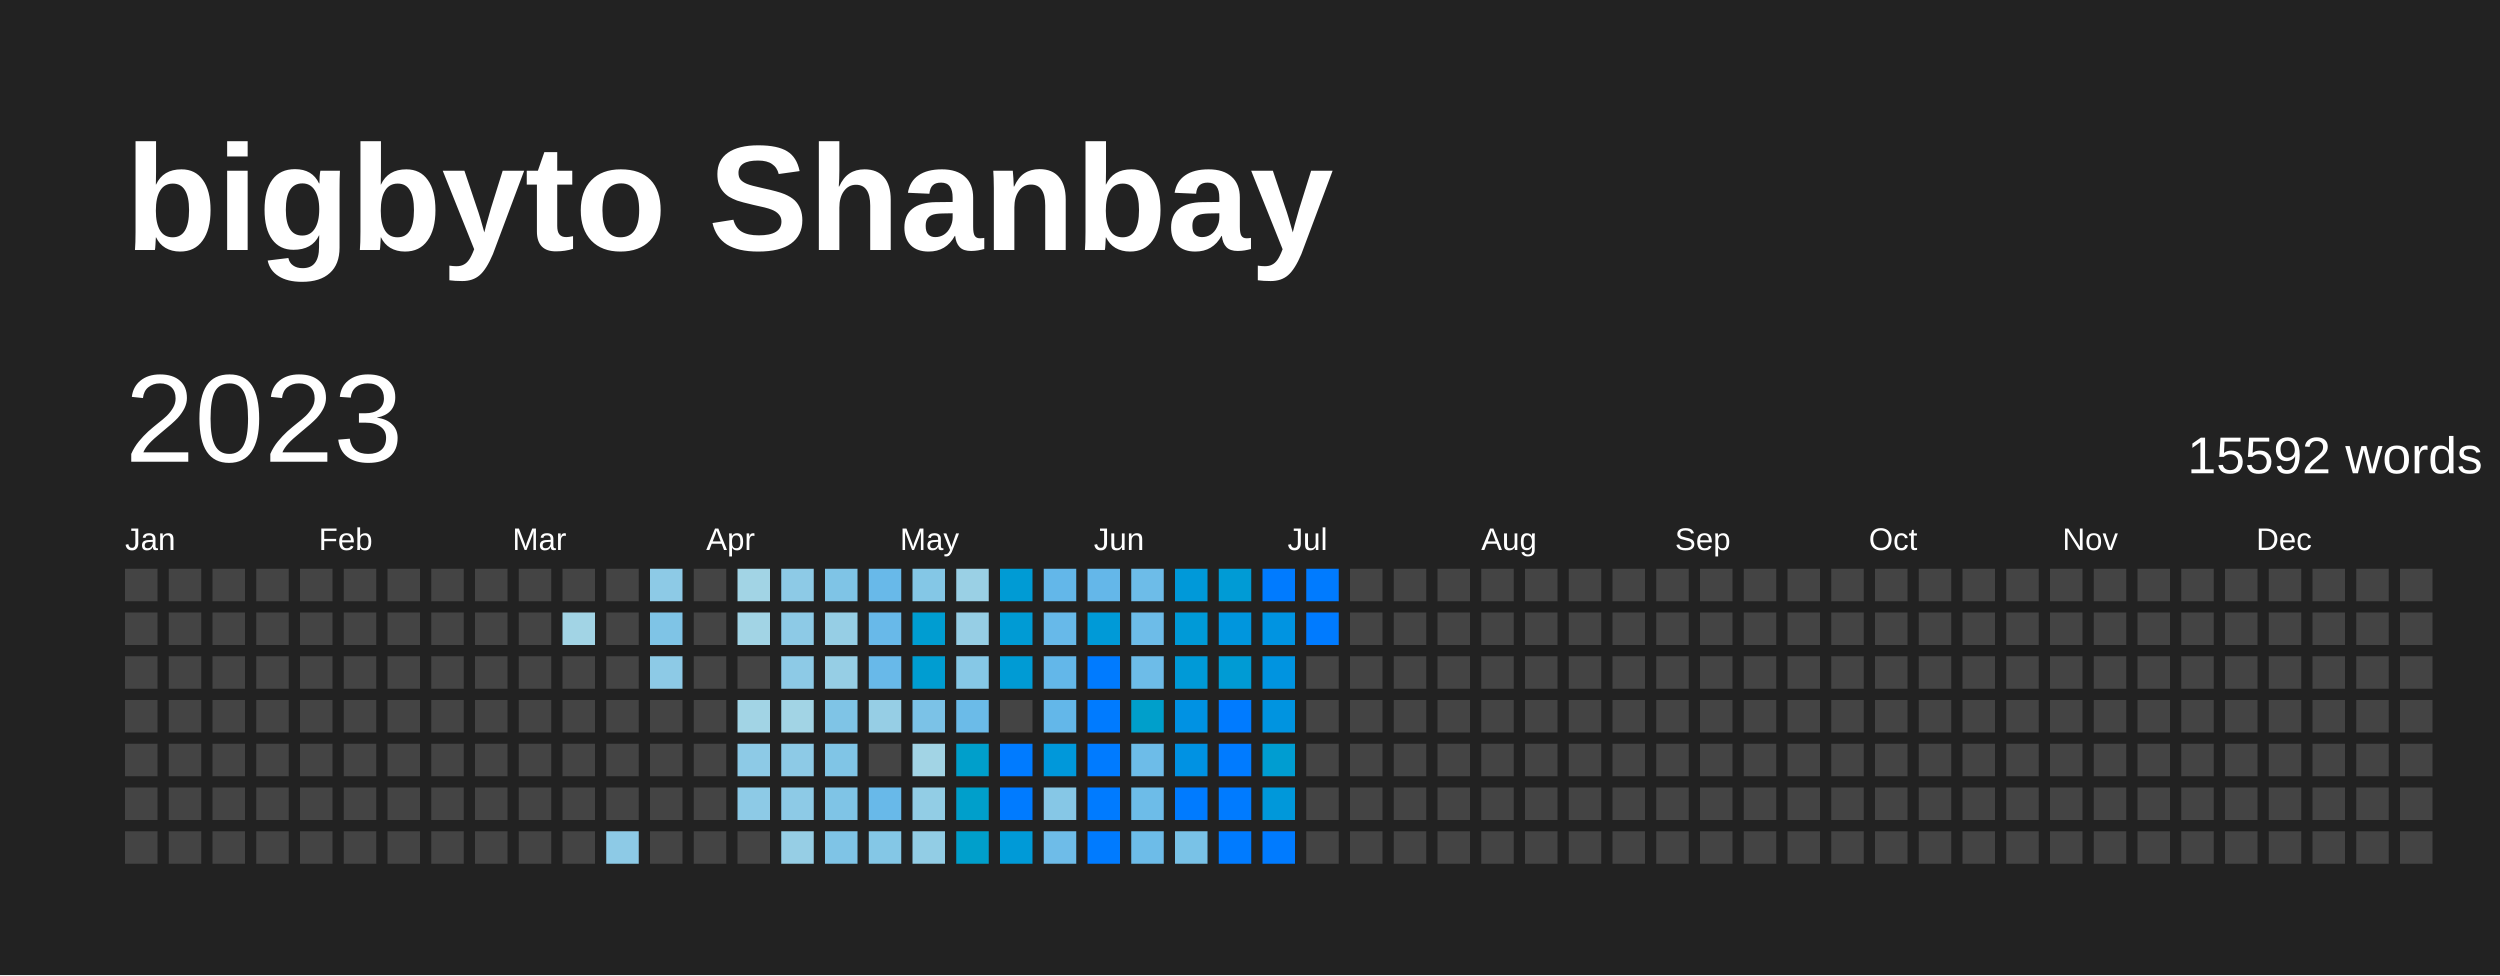
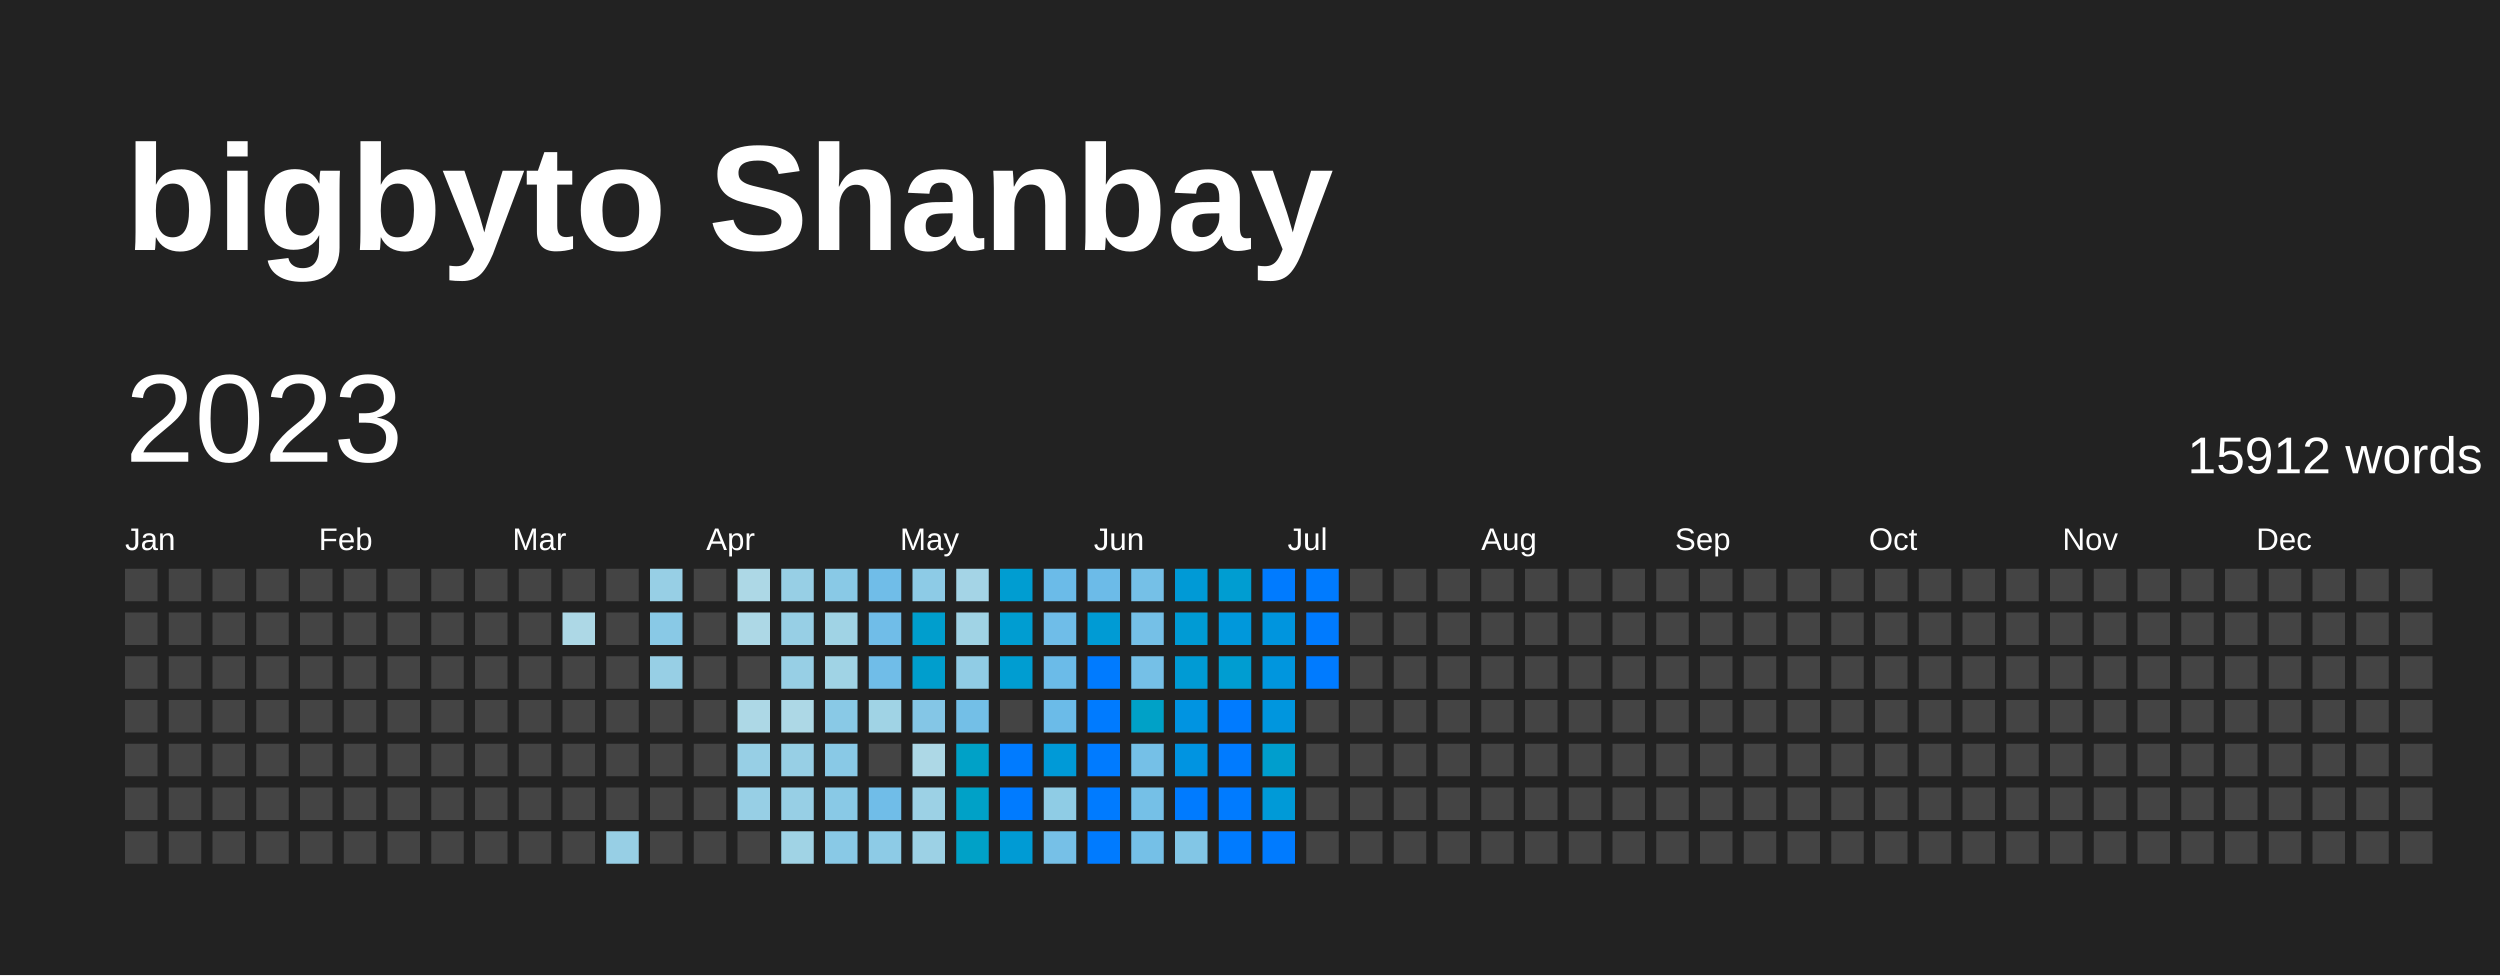
<svg xmlns="http://www.w3.org/2000/svg" baseProfile="full" height="78mm" version="1.1" viewBox="0,0,200,78" width="200mm">
  <defs />
  <rect fill="#222222" height="78" width="200" x="0" y="0" />
  <text fill="#FFFFFF" style="font-size:12px; font-family:Arial; font-weight:bold;" x="10" y="20">bigbyto Shanbay</text>
  <text dominant-baseline="hanging" fill="#FFFFFF" style="font-size:10.0px; font-family:Arial;" x="10" y="30">2023</text>
-   <text dominant-baseline="hanging" fill="#FFFFFF" style="font-size:4.125px; font-family:Arial;" x="175" y="35">15592 words</text>
+   <text dominant-baseline="hanging" fill="#FFFFFF" style="font-size:4.125px; font-family:Arial;" x="175" y="35">15912 words</text>
  <text fill="#FFFFFF" style="font-size:2.5px; font-family:Arial" x="10.0" y="44">Jan</text>
  <text fill="#FFFFFF" style="font-size:2.5px; font-family:Arial" x="25.5" y="44">Feb</text>
  <text fill="#FFFFFF" style="font-size:2.5px; font-family:Arial" x="41.0" y="44">Mar</text>
  <text fill="#FFFFFF" style="font-size:2.5px; font-family:Arial" x="56.5" y="44">Apr</text>
  <text fill="#FFFFFF" style="font-size:2.5px; font-family:Arial" x="72.0" y="44">May</text>
  <text fill="#FFFFFF" style="font-size:2.5px; font-family:Arial" x="87.5" y="44">Jun</text>
  <text fill="#FFFFFF" style="font-size:2.5px; font-family:Arial" x="103.0" y="44">Jul</text>
  <text fill="#FFFFFF" style="font-size:2.5px; font-family:Arial" x="118.5" y="44">Aug</text>
  <text fill="#FFFFFF" style="font-size:2.5px; font-family:Arial" x="134.0" y="44">Sep</text>
  <text fill="#FFFFFF" style="font-size:2.5px; font-family:Arial" x="149.5" y="44">Oct</text>
  <text fill="#FFFFFF" style="font-size:2.5px; font-family:Arial" x="165.0" y="44">Nov</text>
  <text fill="#FFFFFF" style="font-size:2.5px; font-family:Arial" x="180.5" y="44">Dec</text>
  <rect fill="#444444" height="2.6" width="2.6" x="10.0" y="45.5" />
  <rect fill="#444444" height="2.6" width="2.6" x="10.0" y="49.0" />
  <rect fill="#444444" height="2.6" width="2.6" x="10.0" y="52.5" />
  <rect fill="#444444" height="2.6" width="2.6" x="10.0" y="56.0" />
  <rect fill="#444444" height="2.6" width="2.6" x="10.0" y="59.5" />
  <rect fill="#444444" height="2.6" width="2.6" x="10.0" y="63.0" />
  <rect fill="#444444" height="2.6" width="2.6" x="10.0" y="66.5" />
  <rect fill="#444444" height="2.6" width="2.6" x="13.5" y="45.5" />
  <rect fill="#444444" height="2.6" width="2.6" x="13.5" y="49.0" />
  <rect fill="#444444" height="2.6" width="2.6" x="13.5" y="52.5" />
  <rect fill="#444444" height="2.6" width="2.6" x="13.5" y="56.0" />
  <rect fill="#444444" height="2.6" width="2.6" x="13.5" y="59.5" />
  <rect fill="#444444" height="2.6" width="2.6" x="13.5" y="63.0" />
  <rect fill="#444444" height="2.6" width="2.6" x="13.5" y="66.5" />
  <rect fill="#444444" height="2.6" width="2.6" x="17.0" y="45.5" />
  <rect fill="#444444" height="2.6" width="2.6" x="17.0" y="49.0" />
  <rect fill="#444444" height="2.6" width="2.6" x="17.0" y="52.5" />
  <rect fill="#444444" height="2.6" width="2.6" x="17.0" y="56.0" />
  <rect fill="#444444" height="2.6" width="2.6" x="17.0" y="59.5" />
  <rect fill="#444444" height="2.6" width="2.6" x="17.0" y="63.0" />
  <rect fill="#444444" height="2.6" width="2.6" x="17.0" y="66.5" />
  <rect fill="#444444" height="2.6" width="2.6" x="20.5" y="45.5" />
  <rect fill="#444444" height="2.6" width="2.6" x="20.5" y="49.0" />
  <rect fill="#444444" height="2.6" width="2.6" x="20.5" y="52.5" />
  <rect fill="#444444" height="2.6" width="2.6" x="20.5" y="56.0" />
  <rect fill="#444444" height="2.6" width="2.6" x="20.5" y="59.5" />
  <rect fill="#444444" height="2.6" width="2.6" x="20.5" y="63.0" />
  <rect fill="#444444" height="2.6" width="2.6" x="20.5" y="66.5" />
  <rect fill="#444444" height="2.6" width="2.6" x="24.0" y="45.5" />
  <rect fill="#444444" height="2.6" width="2.6" x="24.0" y="49.0" />
  <rect fill="#444444" height="2.6" width="2.6" x="24.0" y="52.5" />
  <rect fill="#444444" height="2.6" width="2.6" x="24.0" y="56.0" />
  <rect fill="#444444" height="2.6" width="2.6" x="24.0" y="59.5" />
  <rect fill="#444444" height="2.6" width="2.6" x="24.0" y="63.0" />
  <rect fill="#444444" height="2.6" width="2.6" x="24.0" y="66.5" />
  <rect fill="#444444" height="2.6" width="2.6" x="27.5" y="45.5" />
  <rect fill="#444444" height="2.6" width="2.6" x="27.5" y="49.0" />
  <rect fill="#444444" height="2.6" width="2.6" x="27.5" y="52.5" />
  <rect fill="#444444" height="2.6" width="2.6" x="27.5" y="56.0" />
  <rect fill="#444444" height="2.6" width="2.6" x="27.5" y="59.5" />
  <rect fill="#444444" height="2.6" width="2.6" x="27.5" y="63.0" />
  <rect fill="#444444" height="2.6" width="2.6" x="27.5" y="66.5" />
  <rect fill="#444444" height="2.6" width="2.6" x="31.0" y="45.5" />
  <rect fill="#444444" height="2.6" width="2.6" x="31.0" y="49.0" />
  <rect fill="#444444" height="2.6" width="2.6" x="31.0" y="52.5" />
  <rect fill="#444444" height="2.6" width="2.6" x="31.0" y="56.0" />
  <rect fill="#444444" height="2.6" width="2.6" x="31.0" y="59.5" />
  <rect fill="#444444" height="2.6" width="2.6" x="31.0" y="63.0" />
  <rect fill="#444444" height="2.6" width="2.6" x="31.0" y="66.5" />
  <rect fill="#444444" height="2.6" width="2.6" x="34.5" y="45.5" />
  <rect fill="#444444" height="2.6" width="2.6" x="34.5" y="49.0" />
  <rect fill="#444444" height="2.6" width="2.6" x="34.5" y="52.5" />
  <rect fill="#444444" height="2.6" width="2.6" x="34.5" y="56.0" />
  <rect fill="#444444" height="2.6" width="2.6" x="34.5" y="59.5" />
  <rect fill="#444444" height="2.6" width="2.6" x="34.5" y="63.0" />
  <rect fill="#444444" height="2.6" width="2.6" x="34.5" y="66.5" />
  <rect fill="#444444" height="2.6" width="2.6" x="38.0" y="45.5" />
  <rect fill="#444444" height="2.6" width="2.6" x="38.0" y="49.0" />
  <rect fill="#444444" height="2.6" width="2.6" x="38.0" y="52.5" />
  <rect fill="#444444" height="2.6" width="2.6" x="38.0" y="56.0" />
  <rect fill="#444444" height="2.6" width="2.6" x="38.0" y="59.5" />
  <rect fill="#444444" height="2.6" width="2.6" x="38.0" y="63.0" />
  <rect fill="#444444" height="2.6" width="2.6" x="38.0" y="66.5" />
  <rect fill="#444444" height="2.6" width="2.6" x="41.5" y="45.5" />
  <rect fill="#444444" height="2.6" width="2.6" x="41.5" y="49.0" />
  <rect fill="#444444" height="2.6" width="2.6" x="41.5" y="52.5" />
  <rect fill="#444444" height="2.6" width="2.6" x="41.5" y="56.0" />
  <rect fill="#444444" height="2.6" width="2.6" x="41.5" y="59.5" />
  <rect fill="#444444" height="2.6" width="2.6" x="41.5" y="63.0" />
  <rect fill="#444444" height="2.6" width="2.6" x="41.5" y="66.5" />
  <rect fill="#444444" height="2.6" width="2.6" x="45.0" y="45.5" />
-   <rect fill="#a2d4e5" height="2.6" width="2.6" x="45.0" y="49.0" />
+   <rect fill="#add8e6" height="2.6" width="2.6" x="45.0" y="49.0" />
  <rect fill="#444444" height="2.6" width="2.6" x="45.0" y="52.5" />
  <rect fill="#444444" height="2.6" width="2.6" x="45.0" y="56.0" />
  <rect fill="#444444" height="2.6" width="2.6" x="45.0" y="59.5" />
  <rect fill="#444444" height="2.6" width="2.6" x="45.0" y="63.0" />
  <rect fill="#444444" height="2.6" width="2.6" x="45.0" y="66.5" />
  <rect fill="#444444" height="2.6" width="2.6" x="48.5" y="45.5" />
  <rect fill="#444444" height="2.6" width="2.6" x="48.5" y="49.0" />
  <rect fill="#444444" height="2.6" width="2.6" x="48.5" y="52.5" />
  <rect fill="#444444" height="2.6" width="2.6" x="48.5" y="56.0" />
  <rect fill="#444444" height="2.6" width="2.6" x="48.5" y="59.5" />
  <rect fill="#444444" height="2.6" width="2.6" x="48.5" y="63.0" />
-   <rect fill="#8dcae6" height="2.6" width="2.6" x="48.5" y="66.5" />
-   <rect fill="#8dcae6" height="2.6" width="2.6" x="52.0" y="45.5" />
-   <rect fill="#7fc4e6" height="2.6" width="2.6" x="52.0" y="49.0" />
-   <rect fill="#8dcae6" height="2.6" width="2.6" x="52.0" y="52.5" />
+   <rect fill="#97cfe5" height="2.6" width="2.6" x="48.5" y="66.5" />
+   <rect fill="#97cfe5" height="2.6" width="2.6" x="52.0" y="45.5" />
+   <rect fill="#89c9e6" height="2.6" width="2.6" x="52.0" y="49.0" />
+   <rect fill="#97cfe5" height="2.6" width="2.6" x="52.0" y="52.5" />
  <rect fill="#444444" height="2.6" width="2.6" x="52.0" y="56.0" />
  <rect fill="#444444" height="2.6" width="2.6" x="52.0" y="59.5" />
  <rect fill="#444444" height="2.6" width="2.6" x="52.0" y="63.0" />
  <rect fill="#444444" height="2.6" width="2.6" x="52.0" y="66.5" />
  <rect fill="#444444" height="2.6" width="2.6" x="55.5" y="45.5" />
  <rect fill="#444444" height="2.6" width="2.6" x="55.5" y="49.0" />
  <rect fill="#444444" height="2.6" width="2.6" x="55.5" y="52.5" />
  <rect fill="#444444" height="2.6" width="2.6" x="55.5" y="56.0" />
  <rect fill="#444444" height="2.6" width="2.6" x="55.5" y="59.5" />
  <rect fill="#444444" height="2.6" width="2.6" x="55.5" y="63.0" />
  <rect fill="#444444" height="2.6" width="2.6" x="55.5" y="66.5" />
-   <rect fill="#a2d4e5" height="2.6" width="2.6" x="59.0" y="45.5" />
-   <rect fill="#a2d4e5" height="2.6" width="2.6" x="59.0" y="49.0" />
+   <rect fill="#add8e6" height="2.6" width="2.6" x="59.0" y="45.5" />
+   <rect fill="#add8e6" height="2.6" width="2.6" x="59.0" y="49.0" />
  <rect fill="#444444" height="2.6" width="2.6" x="59.0" y="52.5" />
-   <rect fill="#a2d4e5" height="2.6" width="2.6" x="59.0" y="56.0" />
-   <rect fill="#8dcae6" height="2.6" width="2.6" x="59.0" y="59.5" />
-   <rect fill="#8dcae6" height="2.6" width="2.6" x="59.0" y="63.0" />
+   <rect fill="#add8e6" height="2.6" width="2.6" x="59.0" y="56.0" />
+   <rect fill="#97cfe5" height="2.6" width="2.6" x="59.0" y="59.5" />
+   <rect fill="#97cfe5" height="2.6" width="2.6" x="59.0" y="63.0" />
  <rect fill="#444444" height="2.6" width="2.6" x="59.0" y="66.5" />
-   <rect fill="#8dcae6" height="2.6" width="2.6" x="62.5" y="45.5" />
-   <rect fill="#8dcae6" height="2.6" width="2.6" x="62.5" y="49.0" />
-   <rect fill="#8dcae6" height="2.6" width="2.6" x="62.5" y="52.5" />
-   <rect fill="#a2d4e5" height="2.6" width="2.6" x="62.5" y="56.0" />
-   <rect fill="#8dcae6" height="2.6" width="2.6" x="62.5" y="59.5" />
-   <rect fill="#8dcae6" height="2.6" width="2.6" x="62.5" y="63.0" />
-   <rect fill="#96cee5" height="2.6" width="2.6" x="62.5" y="66.5" />
-   <rect fill="#7fc4e6" height="2.6" width="2.6" x="66.0" y="45.5" />
-   <rect fill="#96cee5" height="2.6" width="2.6" x="66.0" y="49.0" />
-   <rect fill="#96cee5" height="2.6" width="2.6" x="66.0" y="52.5" />
-   <rect fill="#7fc4e6" height="2.6" width="2.6" x="66.0" y="56.0" />
-   <rect fill="#80c5e6" height="2.6" width="2.6" x="66.0" y="59.5" />
-   <rect fill="#7fc4e6" height="2.6" width="2.6" x="66.0" y="63.0" />
-   <rect fill="#7fc4e6" height="2.6" width="2.6" x="66.0" y="66.5" />
-   <rect fill="#68b9e9" height="2.6" width="2.6" x="69.5" y="45.5" />
-   <rect fill="#68b9e9" height="2.6" width="2.6" x="69.5" y="49.0" />
-   <rect fill="#68b9e9" height="2.6" width="2.6" x="69.5" y="52.5" />
-   <rect fill="#96cee5" height="2.6" width="2.6" x="69.5" y="56.0" />
+   <rect fill="#97cfe5" height="2.6" width="2.6" x="62.5" y="45.5" />
+   <rect fill="#97cfe5" height="2.6" width="2.6" x="62.5" y="49.0" />
+   <rect fill="#97cfe5" height="2.6" width="2.6" x="62.5" y="52.5" />
+   <rect fill="#add8e6" height="2.6" width="2.6" x="62.5" y="56.0" />
+   <rect fill="#97cfe5" height="2.6" width="2.6" x="62.5" y="59.5" />
+   <rect fill="#97cfe5" height="2.6" width="2.6" x="62.5" y="63.0" />
+   <rect fill="#a0d3e5" height="2.6" width="2.6" x="62.5" y="66.5" />
+   <rect fill="#89c9e6" height="2.6" width="2.6" x="66.0" y="45.5" />
+   <rect fill="#a0d3e5" height="2.6" width="2.6" x="66.0" y="49.0" />
+   <rect fill="#a0d3e5" height="2.6" width="2.6" x="66.0" y="52.5" />
+   <rect fill="#89c9e6" height="2.6" width="2.6" x="66.0" y="56.0" />
+   <rect fill="#89c9e6" height="2.6" width="2.6" x="66.0" y="59.5" />
+   <rect fill="#89c9e6" height="2.6" width="2.6" x="66.0" y="63.0" />
+   <rect fill="#89c9e6" height="2.6" width="2.6" x="66.0" y="66.5" />
+   <rect fill="#70bde8" height="2.6" width="2.6" x="69.5" y="45.5" />
+   <rect fill="#70bde8" height="2.6" width="2.6" x="69.5" y="49.0" />
+   <rect fill="#70bde8" height="2.6" width="2.6" x="69.5" y="52.5" />
+   <rect fill="#a0d3e5" height="2.6" width="2.6" x="69.5" y="56.0" />
  <rect fill="#444444" height="2.6" width="2.6" x="69.5" y="59.5" />
-   <rect fill="#68b9e9" height="2.6" width="2.6" x="69.5" y="63.0" />
-   <rect fill="#84c7e6" height="2.6" width="2.6" x="69.5" y="66.5" />
-   <rect fill="#84c7e6" height="2.6" width="2.6" x="73.0" y="45.5" />
-   <rect fill="#009dd1" height="2.6" width="2.6" x="73.0" y="49.0" />
-   <rect fill="#009dd1" height="2.6" width="2.6" x="73.0" y="52.5" />
-   <rect fill="#7bc2e7" height="2.6" width="2.6" x="73.0" y="56.0" />
-   <rect fill="#a2d4e5" height="2.6" width="2.6" x="73.0" y="59.5" />
-   <rect fill="#92cde5" height="2.6" width="2.6" x="73.0" y="63.0" />
-   <rect fill="#92cde5" height="2.6" width="2.6" x="73.0" y="66.5" />
-   <rect fill="#9ad0e5" height="2.6" width="2.6" x="76.5" y="45.5" />
-   <rect fill="#96cee5" height="2.6" width="2.6" x="76.5" y="49.0" />
-   <rect fill="#86c8e6" height="2.6" width="2.6" x="76.5" y="52.5" />
-   <rect fill="#6bbbe8" height="2.6" width="2.6" x="76.5" y="56.0" />
-   <rect fill="#009fcb" height="2.6" width="2.6" x="76.5" y="59.5" />
-   <rect fill="#009fcb" height="2.6" width="2.6" x="76.5" y="63.0" />
-   <rect fill="#009fcb" height="2.6" width="2.6" x="76.5" y="66.5" />
-   <rect fill="#009bd4" height="2.6" width="2.6" x="80.0" y="45.5" />
-   <rect fill="#009bd4" height="2.6" width="2.6" x="80.0" y="49.0" />
-   <rect fill="#009bd4" height="2.6" width="2.6" x="80.0" y="52.5" />
+   <rect fill="#70bde8" height="2.6" width="2.6" x="69.5" y="63.0" />
+   <rect fill="#8dcbe6" height="2.6" width="2.6" x="69.5" y="66.5" />
+   <rect fill="#8dcbe6" height="2.6" width="2.6" x="73.0" y="45.5" />
+   <rect fill="#009ecd" height="2.6" width="2.6" x="73.0" y="49.0" />
+   <rect fill="#009ecd" height="2.6" width="2.6" x="73.0" y="52.5" />
+   <rect fill="#84c6e6" height="2.6" width="2.6" x="73.0" y="56.0" />
+   <rect fill="#add8e6" height="2.6" width="2.6" x="73.0" y="59.5" />
+   <rect fill="#9cd1e5" height="2.6" width="2.6" x="73.0" y="63.0" />
+   <rect fill="#9cd1e5" height="2.6" width="2.6" x="73.0" y="66.5" />
+   <rect fill="#a4d4e6" height="2.6" width="2.6" x="76.5" y="45.5" />
+   <rect fill="#a0d3e5" height="2.6" width="2.6" x="76.5" y="49.0" />
+   <rect fill="#90cce5" height="2.6" width="2.6" x="76.5" y="52.5" />
+   <rect fill="#73bfe7" height="2.6" width="2.6" x="76.5" y="56.0" />
+   <rect fill="#00a1c7" height="2.6" width="2.6" x="76.5" y="59.5" />
+   <rect fill="#00a1c7" height="2.6" width="2.6" x="76.5" y="63.0" />
+   <rect fill="#00a1c7" height="2.6" width="2.6" x="76.5" y="66.5" />
+   <rect fill="#009dd1" height="2.6" width="2.6" x="80.0" y="45.5" />
+   <rect fill="#009dd1" height="2.6" width="2.6" x="80.0" y="49.0" />
+   <rect fill="#009dd1" height="2.6" width="2.6" x="80.0" y="52.5" />
  <rect fill="#444444" height="2.6" width="2.6" x="80.0" y="56.0" />
  <rect fill="#007BFF" height="2.6" width="2.6" x="80.0" y="59.5" />
  <rect fill="#007BFF" height="2.6" width="2.6" x="80.0" y="63.0" />
-   <rect fill="#009ad7" height="2.6" width="2.6" x="80.0" y="66.5" />
-   <rect fill="#63b7e9" height="2.6" width="2.6" x="83.5" y="45.5" />
-   <rect fill="#67b9e9" height="2.6" width="2.6" x="83.5" y="49.0" />
-   <rect fill="#63b7e9" height="2.6" width="2.6" x="83.5" y="52.5" />
-   <rect fill="#63b7e9" height="2.6" width="2.6" x="83.5" y="56.0" />
-   <rect fill="#0098da" height="2.6" width="2.6" x="83.5" y="59.5" />
-   <rect fill="#86c7e6" height="2.6" width="2.6" x="83.5" y="63.0" />
-   <rect fill="#6ebce8" height="2.6" width="2.6" x="83.5" y="66.5" />
-   <rect fill="#64b7e9" height="2.6" width="2.6" x="87.0" y="45.5" />
-   <rect fill="#009ad7" height="2.6" width="2.6" x="87.0" y="49.0" />
+   <rect fill="#009bd4" height="2.6" width="2.6" x="80.0" y="66.5" />
+   <rect fill="#6bbbe8" height="2.6" width="2.6" x="83.5" y="45.5" />
+   <rect fill="#6fbde8" height="2.6" width="2.6" x="83.5" y="49.0" />
+   <rect fill="#6bbbe8" height="2.6" width="2.6" x="83.5" y="52.5" />
+   <rect fill="#6bbbe8" height="2.6" width="2.6" x="83.5" y="56.0" />
+   <rect fill="#009ad7" height="2.6" width="2.6" x="83.5" y="59.5" />
+   <rect fill="#8fcce5" height="2.6" width="2.6" x="83.5" y="63.0" />
+   <rect fill="#76c0e7" height="2.6" width="2.6" x="83.5" y="66.5" />
+   <rect fill="#6cbbe8" height="2.6" width="2.6" x="87.0" y="45.5" />
+   <rect fill="#009bd4" height="2.6" width="2.6" x="87.0" y="49.0" />
  <rect fill="#007BFF" height="2.6" width="2.6" x="87.0" y="52.5" />
  <rect fill="#007BFF" height="2.6" width="2.6" x="87.0" y="56.0" />
  <rect fill="#007BFF" height="2.6" width="2.6" x="87.0" y="59.5" />
  <rect fill="#007BFF" height="2.6" width="2.6" x="87.0" y="63.0" />
  <rect fill="#007BFF" height="2.6" width="2.6" x="87.0" y="66.5" />
-   <rect fill="#6dbce8" height="2.6" width="2.6" x="90.5" y="45.5" />
-   <rect fill="#6dbce8" height="2.6" width="2.6" x="90.5" y="49.0" />
-   <rect fill="#6dbce8" height="2.6" width="2.6" x="90.5" y="52.5" />
-   <rect fill="#009fcb" height="2.6" width="2.6" x="90.5" y="56.0" />
-   <rect fill="#6dbce8" height="2.6" width="2.6" x="90.5" y="59.5" />
-   <rect fill="#6dbce8" height="2.6" width="2.6" x="90.5" y="63.0" />
-   <rect fill="#6dbce8" height="2.6" width="2.6" x="90.5" y="66.5" />
-   <rect fill="#0099d9" height="2.6" width="2.6" x="94.0" y="45.5" />
-   <rect fill="#009ad7" height="2.6" width="2.6" x="94.0" y="49.0" />
-   <rect fill="#009ad7" height="2.6" width="2.6" x="94.0" y="52.5" />
-   <rect fill="#0092e3" height="2.6" width="2.6" x="94.0" y="56.0" />
-   <rect fill="#0092e3" height="2.6" width="2.6" x="94.0" y="59.5" />
+   <rect fill="#75c0e7" height="2.6" width="2.6" x="90.5" y="45.5" />
+   <rect fill="#75c0e7" height="2.6" width="2.6" x="90.5" y="49.0" />
+   <rect fill="#75c0e7" height="2.6" width="2.6" x="90.5" y="52.5" />
+   <rect fill="#00a1c7" height="2.6" width="2.6" x="90.5" y="56.0" />
+   <rect fill="#75c0e7" height="2.6" width="2.6" x="90.5" y="59.5" />
+   <rect fill="#75c0e7" height="2.6" width="2.6" x="90.5" y="63.0" />
+   <rect fill="#75c0e7" height="2.6" width="2.6" x="90.5" y="66.5" />
+   <rect fill="#009ad6" height="2.6" width="2.6" x="94.0" y="45.5" />
+   <rect fill="#009bd4" height="2.6" width="2.6" x="94.0" y="49.0" />
+   <rect fill="#009bd4" height="2.6" width="2.6" x="94.0" y="52.5" />
+   <rect fill="#0094e1" height="2.6" width="2.6" x="94.0" y="56.0" />
+   <rect fill="#0094e1" height="2.6" width="2.6" x="94.0" y="59.5" />
  <rect fill="#007BFF" height="2.6" width="2.6" x="94.0" y="63.0" />
-   <rect fill="#79c2e7" height="2.6" width="2.6" x="94.0" y="66.5" />
-   <rect fill="#009bd5" height="2.6" width="2.6" x="97.5" y="45.5" />
-   <rect fill="#0096dd" height="2.6" width="2.6" x="97.5" y="49.0" />
-   <rect fill="#009bd4" height="2.6" width="2.6" x="97.5" y="52.5" />
+   <rect fill="#82c6e6" height="2.6" width="2.6" x="94.0" y="66.5" />
+   <rect fill="#009dd1" height="2.6" width="2.6" x="97.5" y="45.5" />
+   <rect fill="#0098db" height="2.6" width="2.6" x="97.5" y="49.0" />
+   <rect fill="#009dd1" height="2.6" width="2.6" x="97.5" y="52.5" />
  <rect fill="#007BFF" height="2.6" width="2.6" x="97.5" y="56.0" />
  <rect fill="#007BFF" height="2.6" width="2.6" x="97.5" y="59.5" />
  <rect fill="#007BFF" height="2.6" width="2.6" x="97.5" y="63.0" />
  <rect fill="#007BFF" height="2.6" width="2.6" x="97.5" y="66.5" />
  <rect fill="#007BFF" height="2.6" width="2.6" x="101.0" y="45.5" />
-   <rect fill="#0094e1" height="2.6" width="2.6" x="101.0" y="49.0" />
-   <rect fill="#0094e0" height="2.6" width="2.6" x="101.0" y="52.5" />
-   <rect fill="#0094e0" height="2.6" width="2.6" x="101.0" y="56.0" />
-   <rect fill="#009dd1" height="2.6" width="2.6" x="101.0" y="59.5" />
-   <rect fill="#0098da" height="2.6" width="2.6" x="101.0" y="63.0" />
+   <rect fill="#0095de" height="2.6" width="2.6" x="101.0" y="49.0" />
+   <rect fill="#0096de" height="2.6" width="2.6" x="101.0" y="52.5" />
+   <rect fill="#0096de" height="2.6" width="2.6" x="101.0" y="56.0" />
+   <rect fill="#009ecd" height="2.6" width="2.6" x="101.0" y="59.5" />
+   <rect fill="#009ad7" height="2.6" width="2.6" x="101.0" y="63.0" />
  <rect fill="#007BFF" height="2.6" width="2.6" x="101.0" y="66.5" />
  <rect fill="#007BFF" height="2.6" width="2.6" x="104.5" y="45.5" />
  <rect fill="#007BFF" height="2.6" width="2.6" x="104.5" y="49.0" />
-   <rect fill="#444444" height="2.6" width="2.6" x="104.5" y="52.5" />
+   <rect fill="#007BFF" height="2.6" width="2.6" x="104.5" y="52.5" />
  <rect fill="#444444" height="2.6" width="2.6" x="104.5" y="56.0" />
  <rect fill="#444444" height="2.6" width="2.6" x="104.5" y="59.5" />
  <rect fill="#444444" height="2.6" width="2.6" x="104.5" y="63.0" />
  <rect fill="#444444" height="2.6" width="2.6" x="104.5" y="66.5" />
  <rect fill="#444444" height="2.6" width="2.6" x="108.0" y="45.5" />
  <rect fill="#444444" height="2.6" width="2.6" x="108.0" y="49.0" />
  <rect fill="#444444" height="2.6" width="2.6" x="108.0" y="52.5" />
  <rect fill="#444444" height="2.6" width="2.6" x="108.0" y="56.0" />
  <rect fill="#444444" height="2.6" width="2.6" x="108.0" y="59.5" />
  <rect fill="#444444" height="2.6" width="2.6" x="108.0" y="63.0" />
  <rect fill="#444444" height="2.6" width="2.6" x="108.0" y="66.5" />
  <rect fill="#444444" height="2.6" width="2.6" x="111.5" y="45.5" />
  <rect fill="#444444" height="2.6" width="2.6" x="111.5" y="49.0" />
  <rect fill="#444444" height="2.6" width="2.6" x="111.5" y="52.5" />
  <rect fill="#444444" height="2.6" width="2.6" x="111.5" y="56.0" />
  <rect fill="#444444" height="2.6" width="2.6" x="111.5" y="59.5" />
  <rect fill="#444444" height="2.6" width="2.6" x="111.5" y="63.0" />
  <rect fill="#444444" height="2.6" width="2.6" x="111.5" y="66.5" />
  <rect fill="#444444" height="2.6" width="2.6" x="115.0" y="45.5" />
  <rect fill="#444444" height="2.6" width="2.6" x="115.0" y="49.0" />
  <rect fill="#444444" height="2.6" width="2.6" x="115.0" y="52.5" />
  <rect fill="#444444" height="2.6" width="2.6" x="115.0" y="56.0" />
  <rect fill="#444444" height="2.6" width="2.6" x="115.0" y="59.5" />
  <rect fill="#444444" height="2.6" width="2.6" x="115.0" y="63.0" />
  <rect fill="#444444" height="2.6" width="2.6" x="115.0" y="66.5" />
  <rect fill="#444444" height="2.6" width="2.6" x="118.5" y="45.5" />
  <rect fill="#444444" height="2.6" width="2.6" x="118.5" y="49.0" />
  <rect fill="#444444" height="2.6" width="2.6" x="118.5" y="52.5" />
  <rect fill="#444444" height="2.6" width="2.6" x="118.5" y="56.0" />
  <rect fill="#444444" height="2.6" width="2.6" x="118.5" y="59.5" />
  <rect fill="#444444" height="2.6" width="2.6" x="118.5" y="63.0" />
  <rect fill="#444444" height="2.6" width="2.6" x="118.5" y="66.5" />
  <rect fill="#444444" height="2.6" width="2.6" x="122.0" y="45.5" />
  <rect fill="#444444" height="2.6" width="2.6" x="122.0" y="49.0" />
  <rect fill="#444444" height="2.6" width="2.6" x="122.0" y="52.5" />
  <rect fill="#444444" height="2.6" width="2.6" x="122.0" y="56.0" />
  <rect fill="#444444" height="2.6" width="2.6" x="122.0" y="59.5" />
  <rect fill="#444444" height="2.6" width="2.6" x="122.0" y="63.0" />
  <rect fill="#444444" height="2.6" width="2.6" x="122.0" y="66.5" />
  <rect fill="#444444" height="2.6" width="2.6" x="125.5" y="45.5" />
  <rect fill="#444444" height="2.6" width="2.6" x="125.5" y="49.0" />
  <rect fill="#444444" height="2.6" width="2.6" x="125.5" y="52.5" />
  <rect fill="#444444" height="2.6" width="2.6" x="125.5" y="56.0" />
  <rect fill="#444444" height="2.6" width="2.6" x="125.5" y="59.5" />
  <rect fill="#444444" height="2.6" width="2.6" x="125.5" y="63.0" />
  <rect fill="#444444" height="2.6" width="2.6" x="125.5" y="66.5" />
  <rect fill="#444444" height="2.6" width="2.6" x="129.0" y="45.5" />
  <rect fill="#444444" height="2.6" width="2.6" x="129.0" y="49.0" />
  <rect fill="#444444" height="2.6" width="2.6" x="129.0" y="52.5" />
  <rect fill="#444444" height="2.6" width="2.6" x="129.0" y="56.0" />
  <rect fill="#444444" height="2.6" width="2.6" x="129.0" y="59.5" />
  <rect fill="#444444" height="2.6" width="2.6" x="129.0" y="63.0" />
  <rect fill="#444444" height="2.6" width="2.6" x="129.0" y="66.5" />
  <rect fill="#444444" height="2.6" width="2.6" x="132.5" y="45.5" />
  <rect fill="#444444" height="2.6" width="2.6" x="132.5" y="49.0" />
  <rect fill="#444444" height="2.6" width="2.6" x="132.5" y="52.5" />
  <rect fill="#444444" height="2.6" width="2.6" x="132.5" y="56.0" />
  <rect fill="#444444" height="2.6" width="2.6" x="132.5" y="59.5" />
  <rect fill="#444444" height="2.6" width="2.6" x="132.5" y="63.0" />
  <rect fill="#444444" height="2.6" width="2.6" x="132.5" y="66.5" />
  <rect fill="#444444" height="2.6" width="2.6" x="136.0" y="45.5" />
  <rect fill="#444444" height="2.6" width="2.6" x="136.0" y="49.0" />
  <rect fill="#444444" height="2.6" width="2.6" x="136.0" y="52.5" />
  <rect fill="#444444" height="2.6" width="2.6" x="136.0" y="56.0" />
  <rect fill="#444444" height="2.6" width="2.6" x="136.0" y="59.5" />
  <rect fill="#444444" height="2.6" width="2.6" x="136.0" y="63.0" />
  <rect fill="#444444" height="2.6" width="2.6" x="136.0" y="66.5" />
  <rect fill="#444444" height="2.6" width="2.6" x="139.5" y="45.5" />
  <rect fill="#444444" height="2.6" width="2.6" x="139.5" y="49.0" />
  <rect fill="#444444" height="2.6" width="2.6" x="139.5" y="52.5" />
  <rect fill="#444444" height="2.6" width="2.6" x="139.5" y="56.0" />
  <rect fill="#444444" height="2.6" width="2.6" x="139.5" y="59.5" />
  <rect fill="#444444" height="2.6" width="2.6" x="139.5" y="63.0" />
  <rect fill="#444444" height="2.6" width="2.6" x="139.5" y="66.5" />
  <rect fill="#444444" height="2.6" width="2.6" x="143.0" y="45.5" />
  <rect fill="#444444" height="2.6" width="2.6" x="143.0" y="49.0" />
  <rect fill="#444444" height="2.6" width="2.6" x="143.0" y="52.5" />
  <rect fill="#444444" height="2.6" width="2.6" x="143.0" y="56.0" />
  <rect fill="#444444" height="2.6" width="2.6" x="143.0" y="59.5" />
  <rect fill="#444444" height="2.6" width="2.6" x="143.0" y="63.0" />
  <rect fill="#444444" height="2.6" width="2.6" x="143.0" y="66.5" />
  <rect fill="#444444" height="2.6" width="2.6" x="146.5" y="45.5" />
  <rect fill="#444444" height="2.6" width="2.6" x="146.5" y="49.0" />
  <rect fill="#444444" height="2.6" width="2.6" x="146.5" y="52.5" />
  <rect fill="#444444" height="2.6" width="2.6" x="146.5" y="56.0" />
  <rect fill="#444444" height="2.6" width="2.6" x="146.5" y="59.5" />
  <rect fill="#444444" height="2.6" width="2.6" x="146.5" y="63.0" />
  <rect fill="#444444" height="2.6" width="2.6" x="146.5" y="66.5" />
  <rect fill="#444444" height="2.6" width="2.6" x="150.0" y="45.5" />
  <rect fill="#444444" height="2.6" width="2.6" x="150.0" y="49.0" />
  <rect fill="#444444" height="2.6" width="2.6" x="150.0" y="52.5" />
  <rect fill="#444444" height="2.6" width="2.6" x="150.0" y="56.0" />
  <rect fill="#444444" height="2.6" width="2.6" x="150.0" y="59.5" />
  <rect fill="#444444" height="2.6" width="2.6" x="150.0" y="63.0" />
  <rect fill="#444444" height="2.6" width="2.6" x="150.0" y="66.5" />
  <rect fill="#444444" height="2.6" width="2.6" x="153.5" y="45.5" />
  <rect fill="#444444" height="2.6" width="2.6" x="153.5" y="49.0" />
  <rect fill="#444444" height="2.6" width="2.6" x="153.5" y="52.5" />
  <rect fill="#444444" height="2.6" width="2.6" x="153.5" y="56.0" />
  <rect fill="#444444" height="2.6" width="2.6" x="153.5" y="59.5" />
  <rect fill="#444444" height="2.6" width="2.6" x="153.5" y="63.0" />
  <rect fill="#444444" height="2.6" width="2.6" x="153.5" y="66.5" />
  <rect fill="#444444" height="2.6" width="2.6" x="157.0" y="45.5" />
  <rect fill="#444444" height="2.6" width="2.6" x="157.0" y="49.0" />
  <rect fill="#444444" height="2.6" width="2.6" x="157.0" y="52.5" />
  <rect fill="#444444" height="2.6" width="2.6" x="157.0" y="56.0" />
  <rect fill="#444444" height="2.6" width="2.6" x="157.0" y="59.5" />
  <rect fill="#444444" height="2.6" width="2.6" x="157.0" y="63.0" />
  <rect fill="#444444" height="2.6" width="2.6" x="157.0" y="66.5" />
  <rect fill="#444444" height="2.6" width="2.6" x="160.5" y="45.5" />
  <rect fill="#444444" height="2.6" width="2.6" x="160.5" y="49.0" />
  <rect fill="#444444" height="2.6" width="2.6" x="160.5" y="52.5" />
  <rect fill="#444444" height="2.6" width="2.6" x="160.5" y="56.0" />
  <rect fill="#444444" height="2.6" width="2.6" x="160.5" y="59.5" />
  <rect fill="#444444" height="2.6" width="2.6" x="160.5" y="63.0" />
  <rect fill="#444444" height="2.6" width="2.6" x="160.5" y="66.5" />
  <rect fill="#444444" height="2.6" width="2.6" x="164.0" y="45.5" />
  <rect fill="#444444" height="2.6" width="2.6" x="164.0" y="49.0" />
  <rect fill="#444444" height="2.6" width="2.6" x="164.0" y="52.5" />
  <rect fill="#444444" height="2.6" width="2.6" x="164.0" y="56.0" />
  <rect fill="#444444" height="2.6" width="2.6" x="164.0" y="59.5" />
  <rect fill="#444444" height="2.6" width="2.6" x="164.0" y="63.0" />
  <rect fill="#444444" height="2.6" width="2.6" x="164.0" y="66.5" />
  <rect fill="#444444" height="2.6" width="2.6" x="167.5" y="45.5" />
  <rect fill="#444444" height="2.6" width="2.6" x="167.5" y="49.0" />
  <rect fill="#444444" height="2.6" width="2.6" x="167.5" y="52.5" />
  <rect fill="#444444" height="2.6" width="2.6" x="167.5" y="56.0" />
  <rect fill="#444444" height="2.6" width="2.6" x="167.5" y="59.5" />
  <rect fill="#444444" height="2.6" width="2.6" x="167.5" y="63.0" />
  <rect fill="#444444" height="2.6" width="2.6" x="167.5" y="66.5" />
  <rect fill="#444444" height="2.6" width="2.6" x="171.0" y="45.5" />
  <rect fill="#444444" height="2.6" width="2.6" x="171.0" y="49.0" />
  <rect fill="#444444" height="2.6" width="2.6" x="171.0" y="52.5" />
  <rect fill="#444444" height="2.6" width="2.6" x="171.0" y="56.0" />
  <rect fill="#444444" height="2.6" width="2.6" x="171.0" y="59.5" />
  <rect fill="#444444" height="2.6" width="2.6" x="171.0" y="63.0" />
  <rect fill="#444444" height="2.6" width="2.6" x="171.0" y="66.5" />
  <rect fill="#444444" height="2.6" width="2.6" x="174.5" y="45.5" />
  <rect fill="#444444" height="2.6" width="2.6" x="174.5" y="49.0" />
  <rect fill="#444444" height="2.6" width="2.6" x="174.5" y="52.5" />
  <rect fill="#444444" height="2.6" width="2.6" x="174.5" y="56.0" />
  <rect fill="#444444" height="2.6" width="2.6" x="174.5" y="59.5" />
  <rect fill="#444444" height="2.6" width="2.6" x="174.5" y="63.0" />
  <rect fill="#444444" height="2.6" width="2.6" x="174.5" y="66.5" />
  <rect fill="#444444" height="2.6" width="2.6" x="178.0" y="45.5" />
  <rect fill="#444444" height="2.6" width="2.6" x="178.0" y="49.0" />
  <rect fill="#444444" height="2.6" width="2.6" x="178.0" y="52.5" />
  <rect fill="#444444" height="2.6" width="2.6" x="178.0" y="56.0" />
  <rect fill="#444444" height="2.6" width="2.6" x="178.0" y="59.5" />
  <rect fill="#444444" height="2.6" width="2.6" x="178.0" y="63.0" />
  <rect fill="#444444" height="2.6" width="2.6" x="178.0" y="66.5" />
  <rect fill="#444444" height="2.6" width="2.6" x="181.5" y="45.5" />
  <rect fill="#444444" height="2.6" width="2.6" x="181.5" y="49.0" />
  <rect fill="#444444" height="2.6" width="2.6" x="181.5" y="52.5" />
  <rect fill="#444444" height="2.6" width="2.6" x="181.5" y="56.0" />
  <rect fill="#444444" height="2.6" width="2.6" x="181.5" y="59.5" />
  <rect fill="#444444" height="2.6" width="2.6" x="181.5" y="63.0" />
  <rect fill="#444444" height="2.6" width="2.6" x="181.5" y="66.5" />
  <rect fill="#444444" height="2.6" width="2.6" x="185.0" y="45.5" />
  <rect fill="#444444" height="2.6" width="2.6" x="185.0" y="49.0" />
  <rect fill="#444444" height="2.6" width="2.6" x="185.0" y="52.5" />
  <rect fill="#444444" height="2.6" width="2.6" x="185.0" y="56.0" />
  <rect fill="#444444" height="2.6" width="2.6" x="185.0" y="59.5" />
  <rect fill="#444444" height="2.6" width="2.6" x="185.0" y="63.0" />
  <rect fill="#444444" height="2.6" width="2.6" x="185.0" y="66.5" />
  <rect fill="#444444" height="2.6" width="2.6" x="188.5" y="45.5" />
  <rect fill="#444444" height="2.6" width="2.6" x="188.5" y="49.0" />
  <rect fill="#444444" height="2.6" width="2.6" x="188.5" y="52.5" />
  <rect fill="#444444" height="2.6" width="2.6" x="188.5" y="56.0" />
  <rect fill="#444444" height="2.6" width="2.6" x="188.5" y="59.5" />
  <rect fill="#444444" height="2.6" width="2.6" x="188.5" y="63.0" />
  <rect fill="#444444" height="2.6" width="2.6" x="188.5" y="66.5" />
  <rect fill="#444444" height="2.6" width="2.6" x="192.0" y="45.5" />
  <rect fill="#444444" height="2.6" width="2.6" x="192.0" y="49.0" />
  <rect fill="#444444" height="2.6" width="2.6" x="192.0" y="52.5" />
  <rect fill="#444444" height="2.6" width="2.6" x="192.0" y="56.0" />
  <rect fill="#444444" height="2.6" width="2.6" x="192.0" y="59.5" />
  <rect fill="#444444" height="2.6" width="2.6" x="192.0" y="63.0" />
  <rect fill="#444444" height="2.6" width="2.6" x="192.0" y="66.5" />
</svg>
